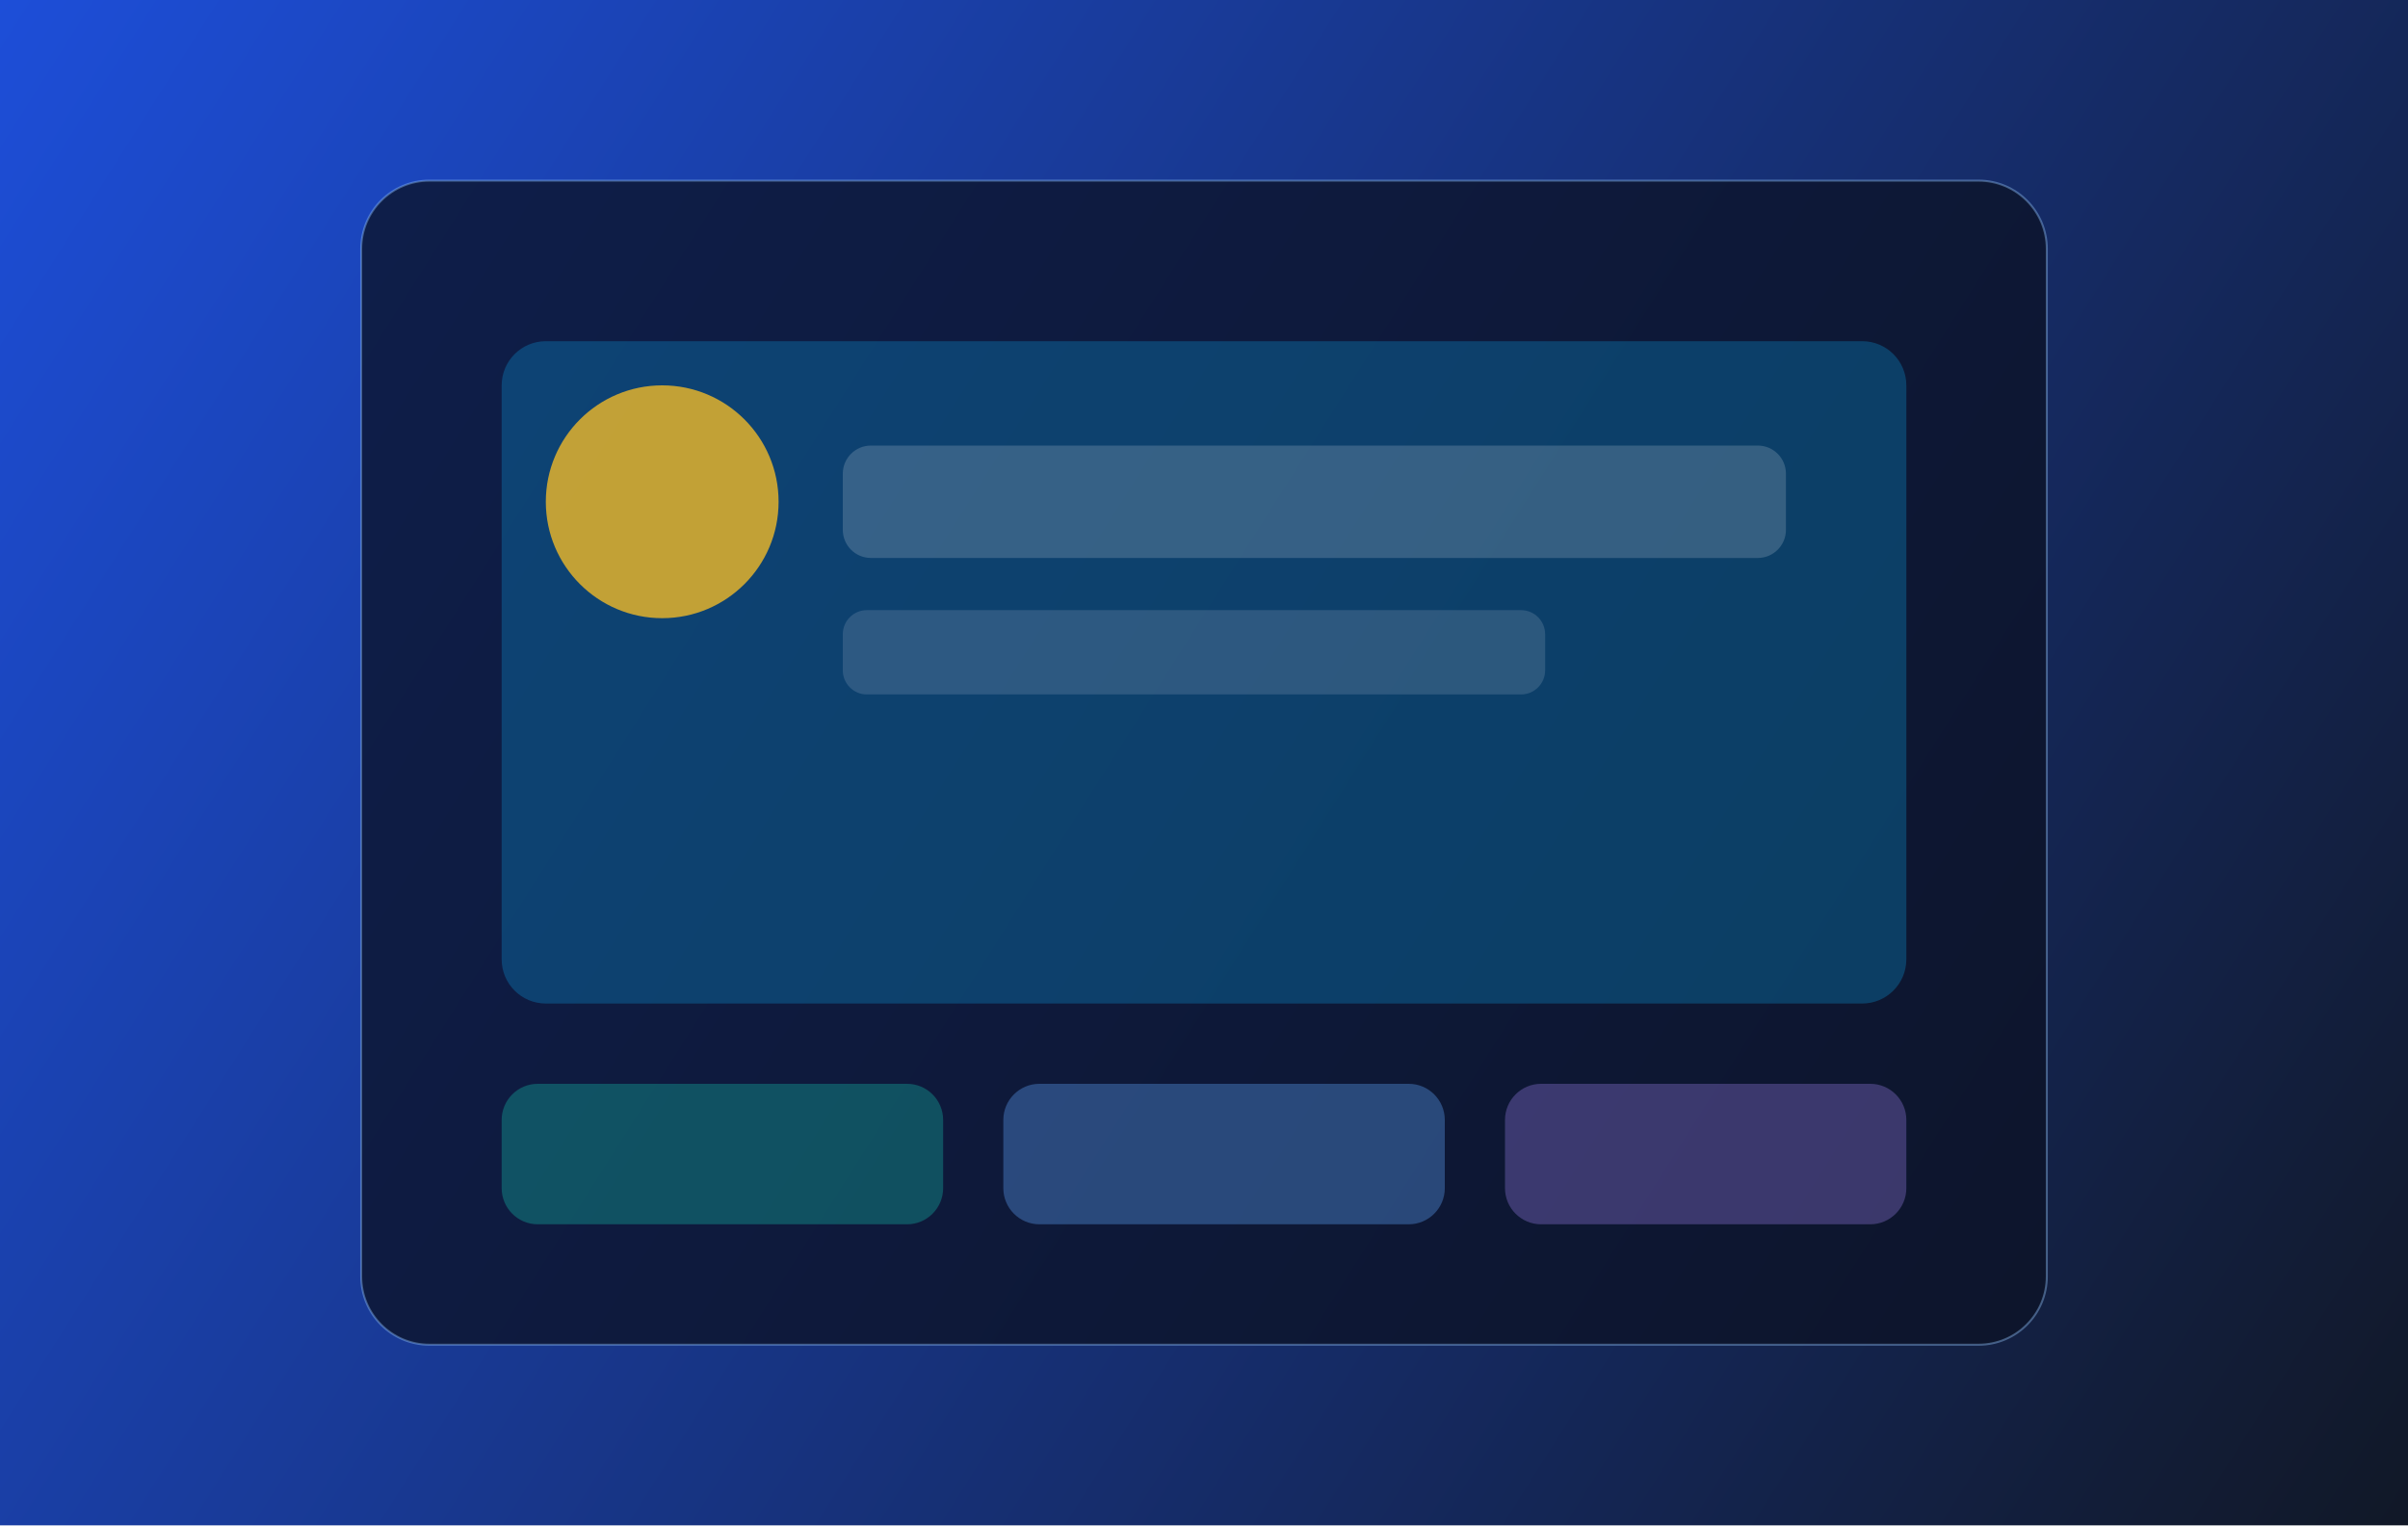
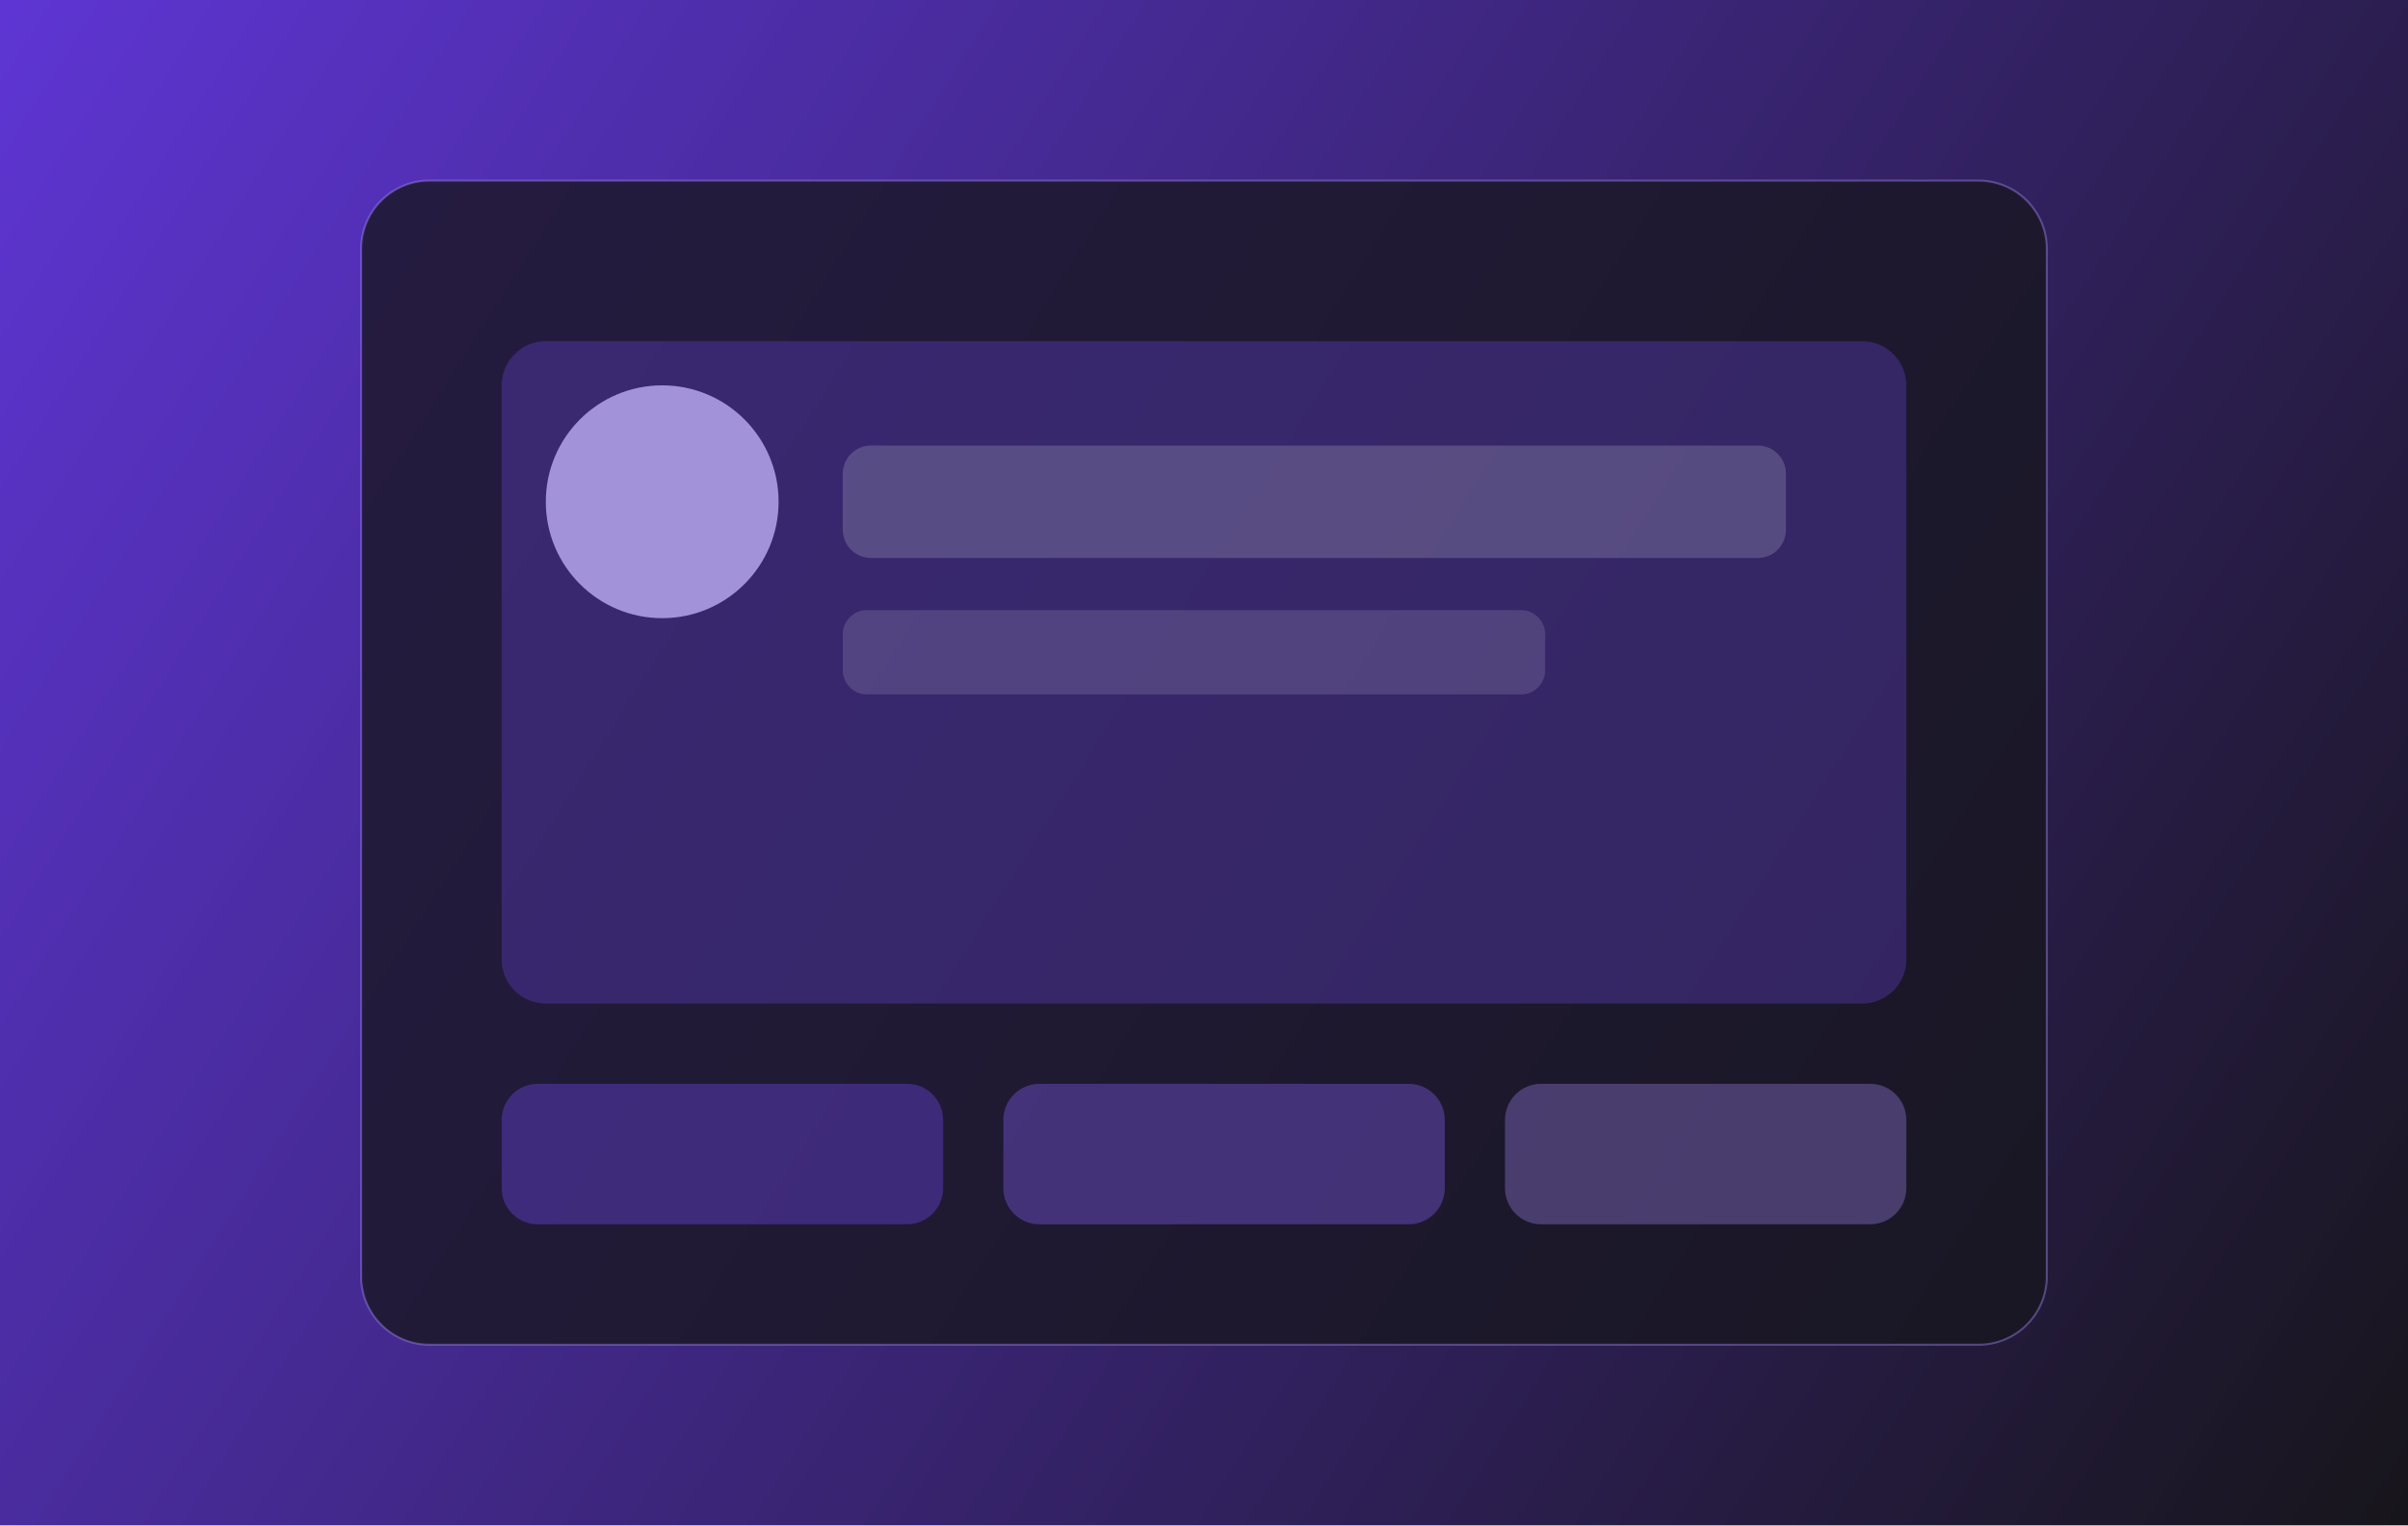
<svg xmlns="http://www.w3.org/2000/svg" width="1200" height="760" viewBox="0 0 1200 760" fill="none">
  <defs>
    <linearGradient id="brandBg" x1="0" y1="0" x2="1200" y2="760" gradientUnits="userSpaceOnUse">
-       <stop stop-color="#1D4ED8" />
-       <stop offset="1" stop-color="#111827" />
+       <stop stop-color="#5E35D3" />
+       <stop offset="1" stop-color="#17151B" />
    </linearGradient>
  </defs>
  <rect width="1200" height="760" fill="url(#brandBg)" />
-   <rect x="180" y="90" width="840" height="580" rx="34" fill="#0B1226" fill-opacity="0.76" stroke="#93C5FD" stroke-opacity="0.4" />
-   <rect x="250" y="170" width="700" height="330" rx="22" fill="#0EA5E9" fill-opacity="0.28" />
-   <circle cx="330" cy="250" r="58" fill="#FBBF24" fill-opacity="0.76" />
+   <rect x="180" y="90" width="840" height="580" rx="34" fill="#18161F" fill-opacity="0.78" stroke="#A98EFF" stroke-opacity="0.4" />
+   <rect x="250" y="170" width="700" height="330" rx="22" fill="#7047EB" fill-opacity="0.3" />
+   <circle cx="330" cy="250" r="58" fill="#C7B8FF" fill-opacity="0.74" />
  <rect x="420" y="222" width="470" height="56" rx="14" fill="#E2E8F0" fill-opacity="0.19" />
  <rect x="420" y="304" width="350" height="42" rx="12" fill="#E2E8F0" fill-opacity="0.15" />
-   <rect x="250" y="540" width="220" height="70" rx="18" fill="#14B8A6" fill-opacity="0.35" />
-   <rect x="500" y="540" width="220" height="70" rx="18" fill="#60A5FA" fill-opacity="0.35" />
-   <rect x="750" y="540" width="200" height="70" rx="18" fill="#A78BFA" fill-opacity="0.3" />
+   <rect x="250" y="540" width="220" height="70" rx="18" fill="#7047EB" fill-opacity="0.38" />
+   <rect x="500" y="540" width="220" height="70" rx="18" fill="#8B63FF" fill-opacity="0.35" />
+   <rect x="750" y="540" width="200" height="70" rx="18" fill="#A98EFF" fill-opacity="0.32" />
</svg>
